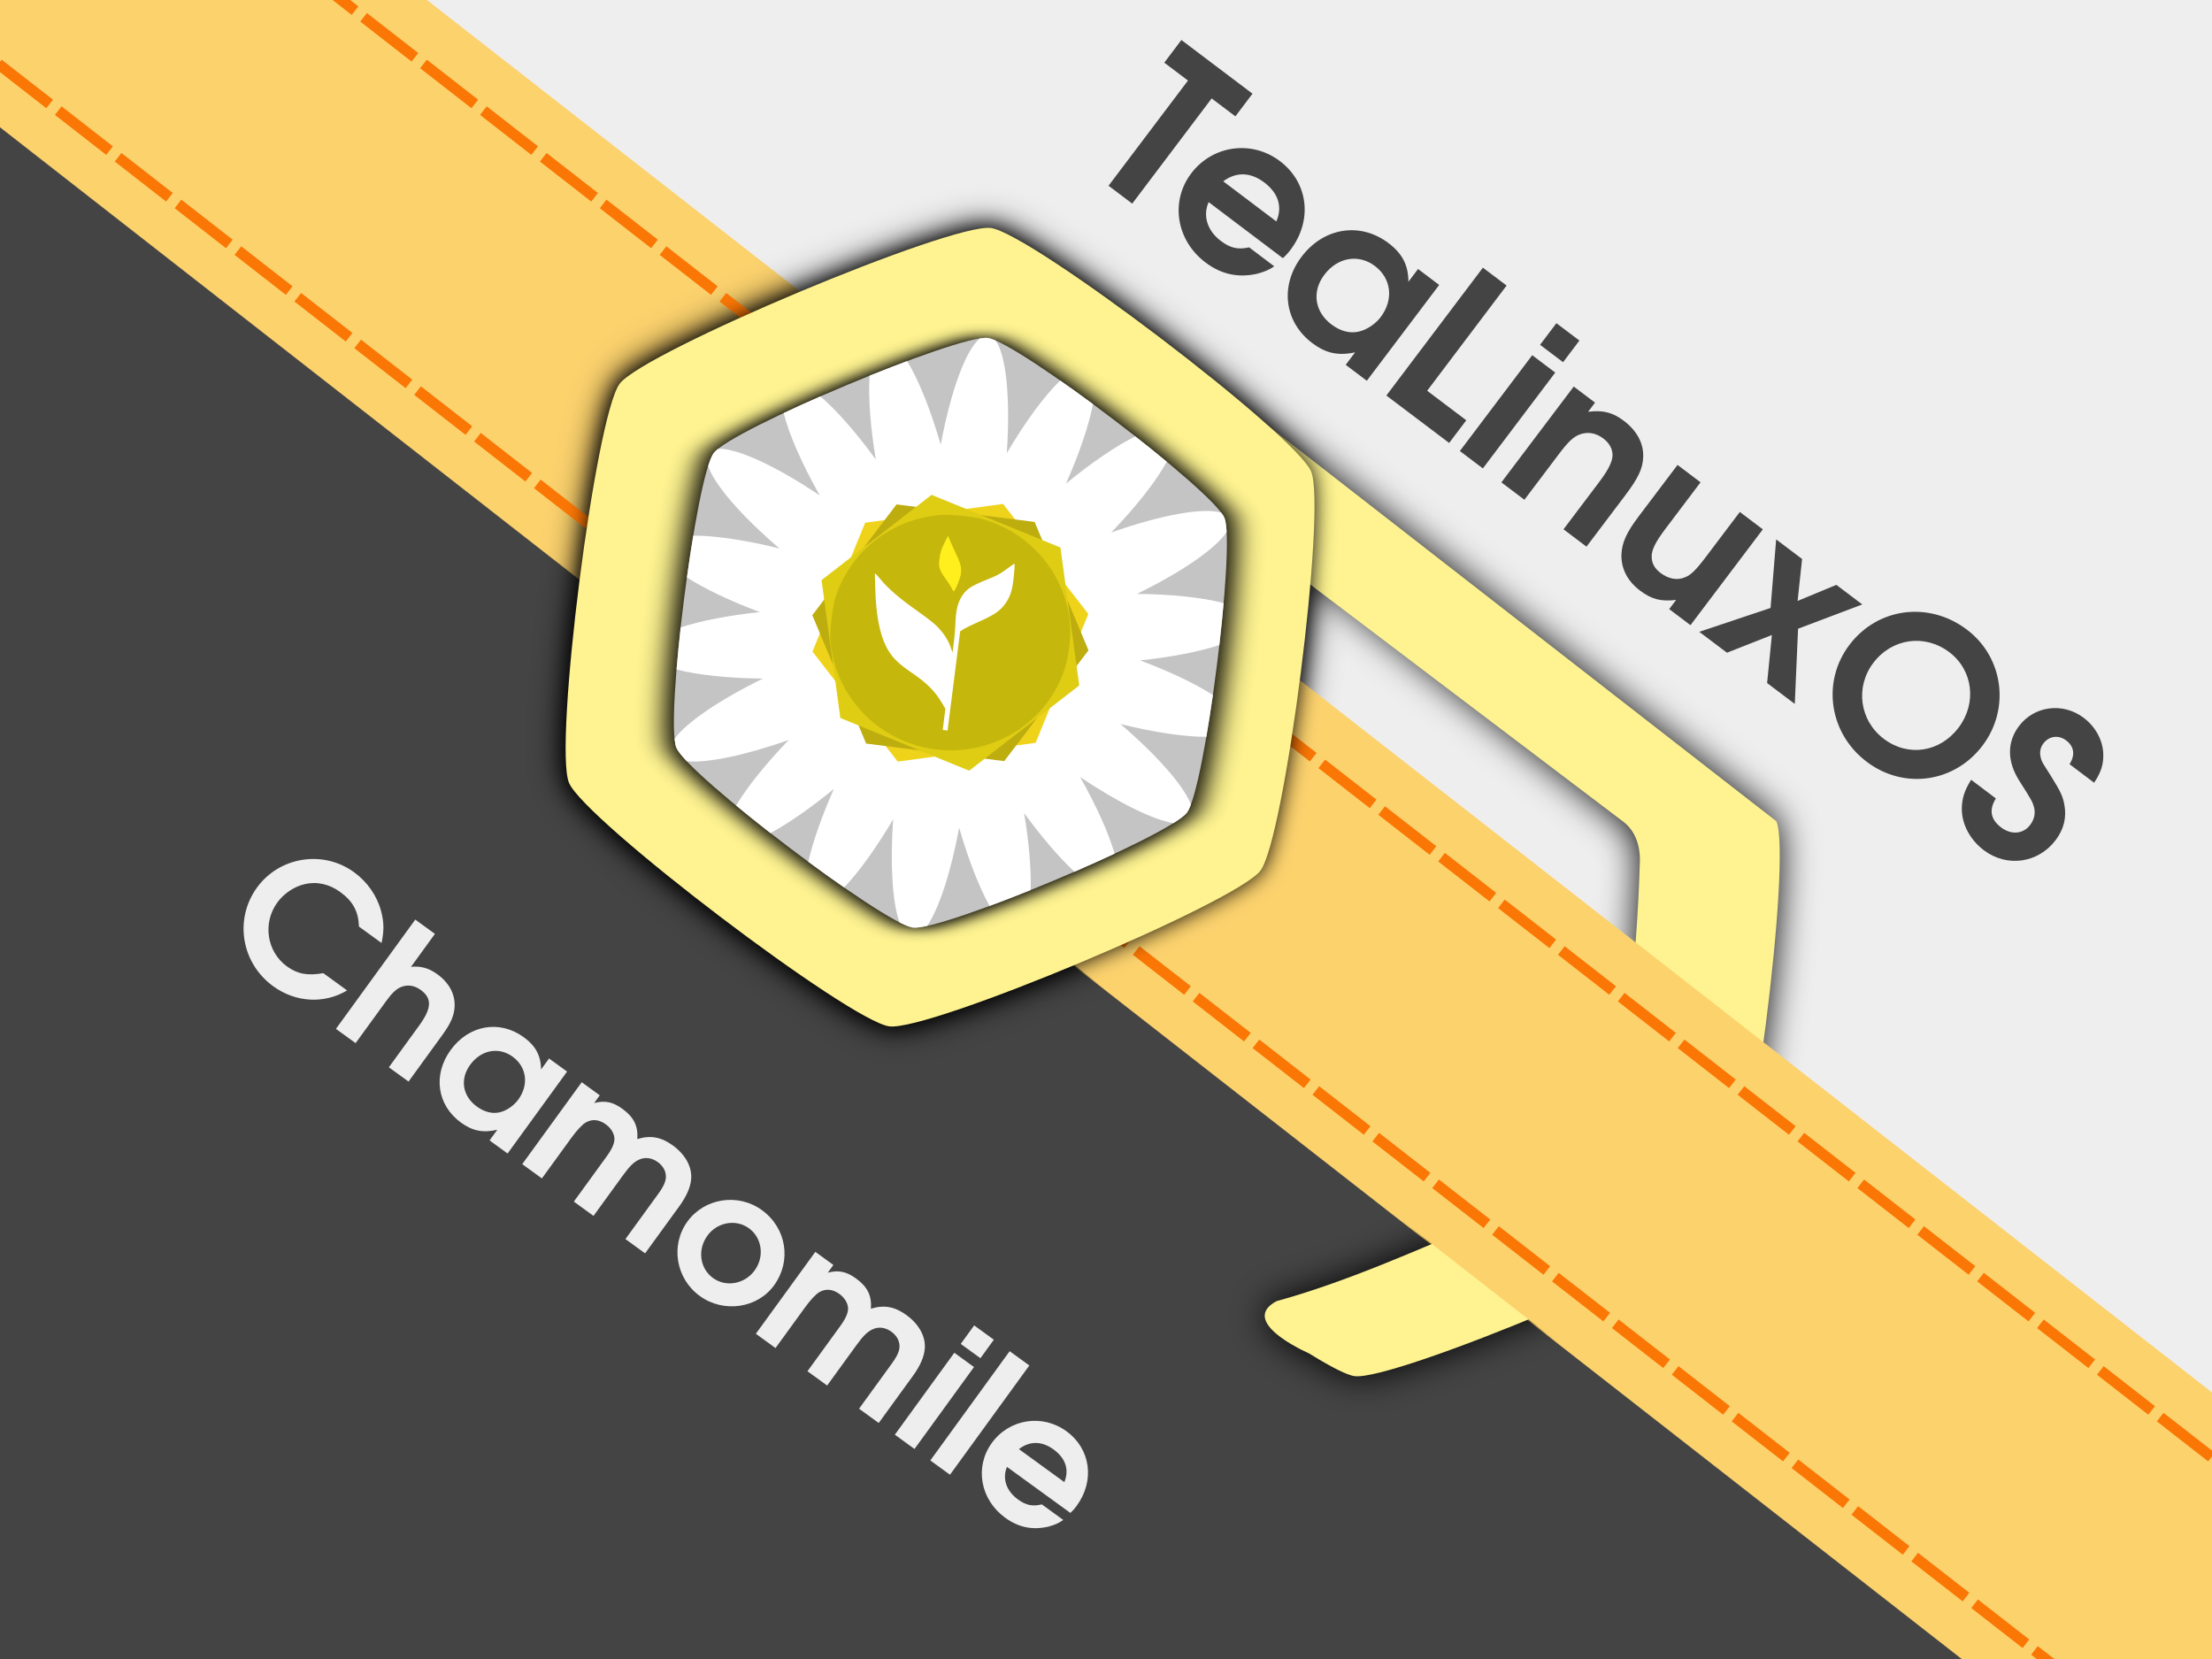
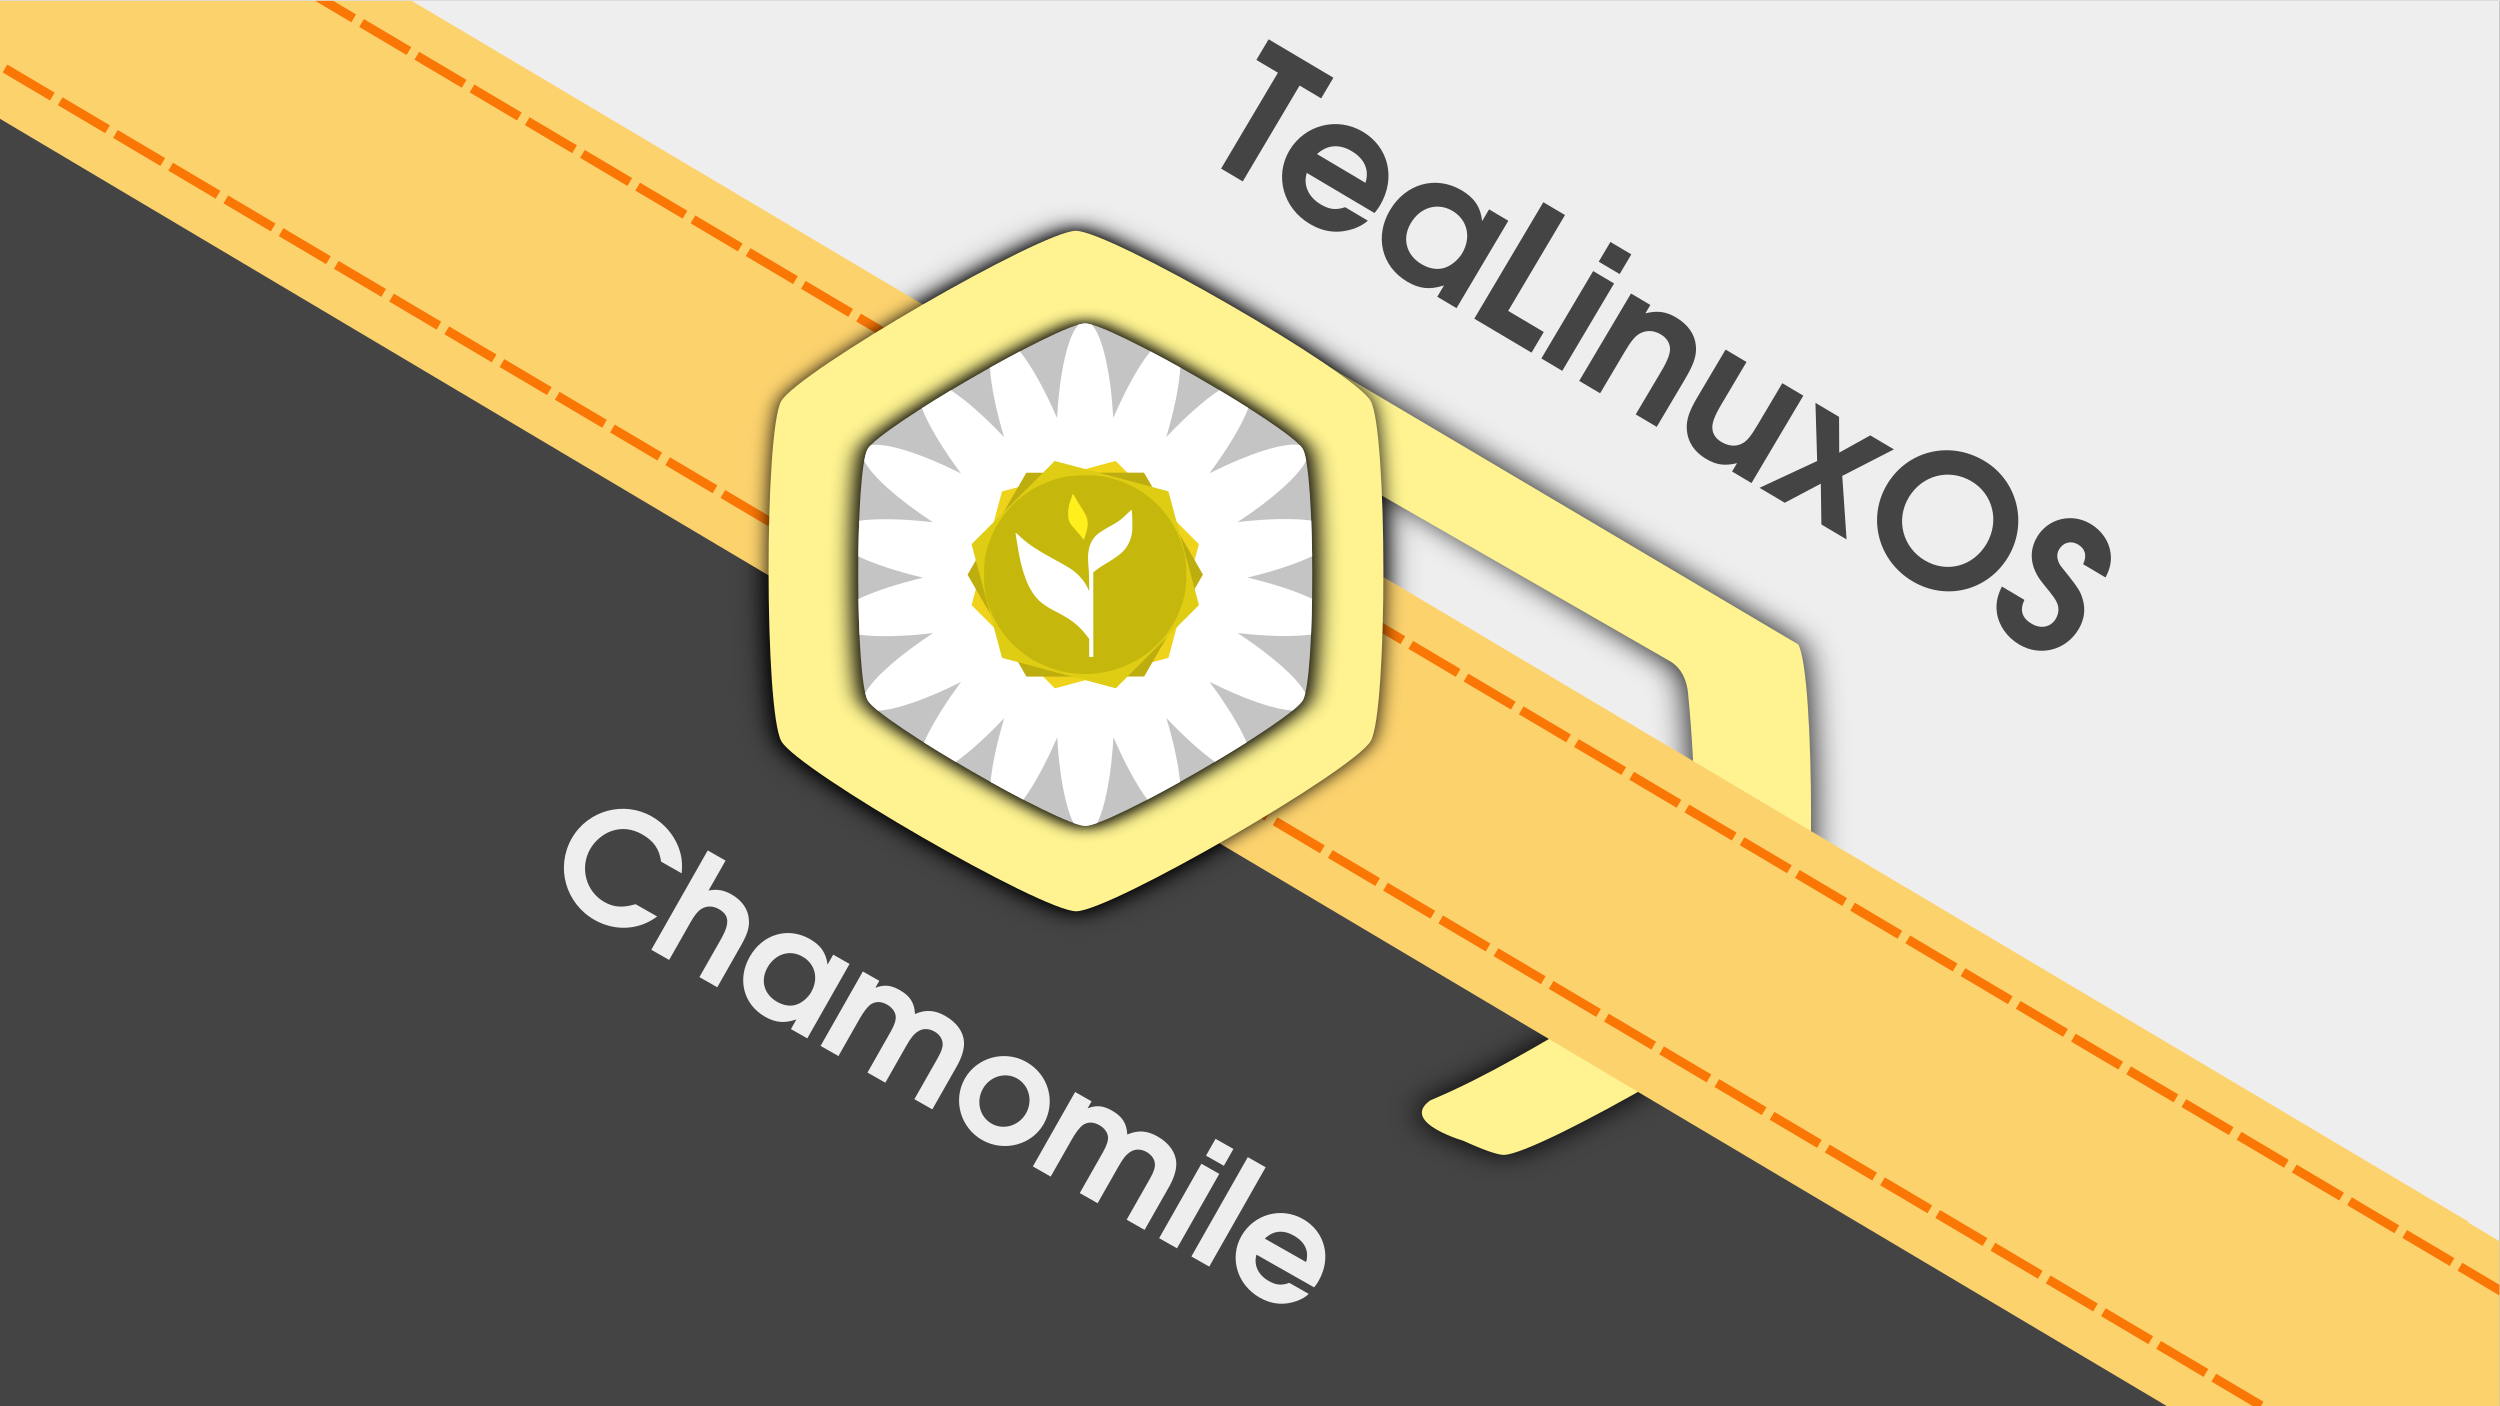
- <svg xmlns="http://www.w3.org/2000/svg" width="800" height="600" viewBox="0 0 211.667 158.75" version="1.1" id="svg1569">
+ <svg xmlns="http://www.w3.org/2000/svg" width="1366" height="768" viewBox="0 0 361.421 203.2" version="1.1" id="svg1569">
  <defs id="defs1563">
    <clipPath clipPathUnits="userSpaceOnUse" id="clipPath4937">
      <rect y="211.422" x="5970.788" height="768" width="1024" id="rect4939" style="fill:#444444;fill-opacity:1" />
    </clipPath>
    <filter height="1.077" y="-0.038" width="1.072" x="-0.036" id="filter5354" style="color-interpolation-filters:sRGB">
      <feGaussianBlur id="feGaussianBlur5356" stdDeviation="8.441" />
    </filter>
    <filter height="1.063" y="-0.031" width="1.067" x="-0.033" id="filter5633" style="color-interpolation-filters:sRGB">
      <feGaussianBlur id="feGaussianBlur5635" stdDeviation="4.816" />
    </filter>
    <filter height="1.102" y="-0.051" width="1.109" x="-0.055" id="filter6005" style="color-interpolation-filters:sRGB">
      <feGaussianBlur id="feGaussianBlur6007" stdDeviation="8.334" />
    </filter>
+     <clipPath clipPathUnits="userSpaceOnUse" id="clipPath4600">
+       <rect style="fill:#444444;fill-opacity:1;stroke-width:0.306" id="rect4602" width="361.464" height="203.629" x="-19.973" y="72.424" transform="rotate(7.268538)" />
+     </clipPath>
  </defs>
-   <g id="layer1" transform="translate(0,-138.25)">
-     <g id="g4935" clip-path="url(#clipPath4937)" transform="matrix(0.2075601,0,0,0.2075601,-1239.735,94.03924)">
-       <rect style="fill:#444444;fill-opacity:1" id="rect5068" width="1024" height="768" x="5971.929" y="212.277" />
-       <path style="fill:#eeeeee;fill-opacity:1;stroke-width:0.977" d="m 6995.929,980.277 -1024,-768 h 1024 z" id="path5070" />
-       <text transform="rotate(37.05752)" xml:space="preserve" style="font-style:normal;font-variant:normal;font-weight:normal;font-stretch:normal;line-height:0%;font-family:sans-serif;-inkscape-font-specification:sans-serif;letter-spacing:0px;word-spacing:0px;fill:#444444;fill-opacity:1;stroke:none;stroke-width:2.438px;stroke-linecap:butt;stroke-linejoin:miter;stroke-opacity:1" x="5339.967" y="-3669.027" id="text5074">
-         <tspan id="tspan5072" x="5339.967" y="-3669.027" style="font-style:normal;font-variant:normal;font-weight:600;font-stretch:normal;font-size:99.936px;line-height:1.25;font-family:'URW Gothic L';-inkscape-font-specification:'URW Gothic L Semi-Bold';fill:#444444;fill-opacity:1;stroke-width:2.438px">TeaLinuxOS</tspan>
-       </text>
-       <rect style="fill:#fcd26d;fill-opacity:1;stroke-width:1.038" id="rect5358" width="1476.55" height="167.382" x="4719.746" y="-3629.113" transform="rotate(37.98283)" />
-       <path style="fill:#000000;fill-opacity:1;stroke-width:0.942;filter:url(#filter5354)" d="m 6428.723,318.036 c -21.841,-0.43 -159.07,57.299 -170.121,71.838 -11.227,14.769 -30.556,166.934 -23.379,184.041 7.177,17.107 129.289,109.93 147.693,112.268 18.404,2.338 159.847,-57.004 171.074,-71.773 7.7,-10.13 19.21,-84.888 23.367,-136.379 l 143.637,113.59 c 6.342,4.611 8.355,12.447 7.869,19.936 -1.353,45.127 -6.763,90.066 -15.244,134.441 0,0.015 -0.01,0.03 -0.014,0.045 -0.282,0.42 -0.559,0.842 -0.869,1.25 -17.634,11.778 -37.002,20.721 -56.289,29.336 -31.309,13.049 -62.302,27.188 -95.045,36.238 -19.169,10.247 18.777,25.712 15.059,24.123 h -0.012 c 0.335,0.207 0.645,0.391 0.975,0.594 0.562,0.345 1.113,0.68 1.658,1.01 0.624,0.377 1.234,0.742 1.836,1.098 0.607,0.359 1.204,0.711 1.787,1.049 0.513,0.297 1.01,0.578 1.504,0.857 0.609,0.344 1.21,0.681 1.789,0.998 0.455,0.249 0.887,0.477 1.322,0.709 0.538,0.286 1.076,0.573 1.584,0.832 0.454,0.231 0.877,0.434 1.307,0.643 0.453,0.221 0.913,0.45 1.338,0.644 0.444,0.204 0.845,0.368 1.256,0.543 0.346,0.147 0.711,0.311 1.033,0.438 0.432,0.169 0.811,0.29 1.199,0.42 0.269,0.09 0.567,0.206 0.815,0.277 0.14,0.04 0.267,0.072 0.4,0.105 0.135,0.034 0.278,0.076 0.406,0.103 0.264,0.058 0.515,0.102 0.746,0.131 18.404,2.338 159.847,-57.004 171.074,-71.773 11.227,-14.769 30.556,-166.934 23.379,-184.041 L 6558.617,410.165 c -36.646,-33.007 -114.54,-90.235 -128.941,-92.064 -0.288,-0.036 -0.607,-0.058 -0.953,-0.065 z" id="path5252" />
-       <path style="fill:#fef390;fill-opacity:1;stroke-width:0.942" d="m 6557.627,410.076 c -0.392,-0.008 -0.836,0.011 -1.303,0.041 -0.169,0.011 -0.348,0.026 -0.527,0.041 -0.318,0.028 -0.652,0.064 -1,0.107 -0.224,0.027 -0.44,0.053 -0.676,0.086 -0.251,0.036 -0.523,0.082 -0.787,0.125 -9.222,1.478 -28.723,10.082 -48.695,17.581 0.436,0.213 0.868,0.422 1.295,0.611 l 215.06,162.951 c 6.342,4.611 8.355,12.447 7.869,19.936 -1.353,45.127 -6.763,90.066 -15.244,134.441 0,0.015 -0.01,0.03 -0.014,0.045 -0.282,0.42 -0.559,0.842 -0.869,1.25 -17.634,11.778 -37.002,20.721 -56.289,29.336 -31.309,13.049 -62.302,27.188 -95.045,36.238 -19.169,10.247 18.777,25.712 15.059,24.123 h -0.012 c 0.335,0.207 0.645,0.391 0.975,0.594 0.562,0.345 1.113,0.68 1.658,1.01 0.624,0.377 1.234,0.742 1.836,1.098 0.607,0.359 1.204,0.711 1.787,1.049 0.513,0.297 1.01,0.578 1.504,0.857 0.609,0.344 1.21,0.681 1.789,0.998 0.455,0.249 0.887,0.477 1.322,0.709 0.538,0.286 1.076,0.573 1.584,0.832 0.454,0.231 0.877,0.434 1.307,0.643 0.453,0.221 0.913,0.45 1.338,0.644 0.444,0.204 0.845,0.368 1.256,0.543 0.346,0.147 0.711,0.311 1.033,0.438 0.432,0.169 0.811,0.29 1.199,0.42 0.269,0.09 0.567,0.206 0.815,0.277 0.14,0.04 0.267,0.072 0.4,0.105 0.135,0.034 0.278,0.076 0.406,0.103 0.264,0.058 0.515,0.102 0.746,0.131 18.404,2.338 159.847,-57.004 171.074,-71.773 11.227,-14.769 30.556,-166.934 23.379,-184.041 L 6558.578,410.136 c -0.288,-0.036 -0.605,-0.058 -0.951,-0.064 z" id="path5116" />
-       <path style="fill:#fcd26d;fill-opacity:1;stroke-width:1.038" d="m 6569.244,524.335 c -5.307,40.675 -12.643,80.09 -18.082,87.246 -5.774,7.596 -45.989,26.973 -86.195,43.693 l 546.533,426.734 103.012,-131.93 z" id="rect5360" />
-       <path id="path5639" d="M 5919.648,48.883 7405.523,1206.599" style="fill:none;fill-rule:evenodd;stroke:#fa7605;stroke-width:5;stroke-linecap:butt;stroke-linejoin:miter;stroke-miterlimit:4;stroke-dasharray:30, 5;stroke-dashoffset:0;stroke-opacity:1" />
-       <path style="fill:none;fill-rule:evenodd;stroke:#fa7605;stroke-width:5;stroke-linecap:butt;stroke-linejoin:miter;stroke-miterlimit:4;stroke-dasharray:30, 5;stroke-dashoffset:0;stroke-opacity:1" d="M 5723.648,48.883 7209.523,1206.599" id="path5637" />
-       <path style="fill:#000000;fill-opacity:1;stroke-width:0.942;filter:url(#filter5633)" d="m 6428.723,318.036 c -21.841,-0.43 -159.07,57.299 -170.121,71.838 -11.227,14.769 -30.556,166.934 -23.379,184.041 7.177,17.107 129.289,109.93 147.693,112.268 18.404,2.338 159.847,-57.004 171.074,-71.773 11.227,-14.769 30.556,-166.934 23.379,-184.041 -7.177,-17.107 -129.289,-109.93 -147.693,-112.268 -0.288,-0.036 -0.607,-0.058 -0.953,-0.065 z" id="path5550" />
-       <path style="fill:#fef390;fill-opacity:1" transform="matrix(0.3564297,-0.8716775,0.8716775,0.3564297,6062.081,893.358)" d="m 713.142,130.104 c 5.099,19.029 -37.057,176.355 -50.987,190.285 -13.93,13.93 -171.257,56.085 -190.285,50.987 C 452.842,366.278 337.67,251.106 332.572,232.078 327.473,213.049 369.629,55.722 383.559,41.793 397.488,27.863 554.815,-14.293 573.844,-9.194 592.872,-4.096 708.044,111.076 713.142,130.104 Z" id="path5088" />
-       <path style="opacity:1;fill:#000000;fill-opacity:1;stroke:none;filter:url(#filter6005)" transform="matrix(0.2632133,-0.6437093,0.6437093,0.2632133,6156.857,793.6241)" d="m 713.142,130.104 c 5.099,19.029 -37.057,176.355 -50.987,190.285 -13.93,13.93 -171.257,56.085 -190.285,50.987 C 452.842,366.278 337.67,251.106 332.572,232.078 327.473,213.049 369.629,55.722 383.559,41.793 397.488,27.863 554.815,-14.293 573.844,-9.194 592.872,-4.096 708.044,111.076 713.142,130.104 Z" id="path5991" />
-       <path id="path6009" d="m 713.142,130.104 c 5.099,19.029 -37.057,176.355 -50.987,190.285 -13.93,13.93 -171.257,56.085 -190.285,50.987 C 452.842,366.278 337.67,251.106 332.572,232.078 327.473,213.049 369.629,55.722 383.559,41.793 397.488,27.863 554.815,-14.293 573.844,-9.194 592.872,-4.096 708.044,111.076 713.142,130.104 Z" transform="matrix(0.2632133,-0.6437093,0.6437093,0.2632133,6156.857,793.6241)" style="opacity:1;fill:#000000;fill-opacity:1;stroke:none;filter:url(#filter6005)" />
-       <path id="path5090" d="m 713.142,130.104 c 5.099,19.029 -37.057,176.355 -50.987,190.285 -13.93,13.93 -171.257,56.085 -190.285,50.987 C 452.842,366.278 337.67,251.106 332.572,232.078 327.473,213.049 369.629,55.722 383.559,41.793 397.488,27.863 554.815,-14.293 573.844,-9.194 592.872,-4.096 708.044,111.076 713.142,130.104 Z" transform="matrix(0.2632133,-0.6437093,0.6437093,0.2632133,6156.857,793.6241)" style="opacity:1;fill:#c4c4c4;fill-opacity:1;stroke:none" />
-       <path id="path5092" d="m 6428.315,368.813 c -0.869,-0.11 -2.114,-0.032 -3.676,0.209 a 15.863,70.317 7.24 0 0 -18.045,49.015 70.317,15.863 77.24 0 0 -15.498,-38.568 c -5.541,2.071 -11.369,4.337 -17.309,6.734 a 70.317,15.863 77.24 0 0 2.866,38.611 70.317,15.863 57.24 0 0 -25.515,-29.08 c -5.901,2.585 -11.615,5.173 -16.957,7.686 a 70.317,15.863 57.24 0 0 16.655,38.005 70.317,15.863 37.24 0 0 -46.863,-21.517 c -0.891,0.712 -1.571,1.353 -1.992,1.906 -0.821,1.08 -1.702,3.169 -2.615,6.045 a 70.317,15.863 37.24 0 0 32.893,38.005 70.317,15.863 17.24 0 0 -39.757,-5.911 c -1.019,6.118 -2.004,12.619 -2.928,19.264 a 70.317,15.863 17.24 0 0 33.584,15.965 15.863,70.317 87.24 0 0 -36.464,7.058 c -0.746,6.72 -1.388,13.27 -1.893,19.401 a 15.863,70.317 87.24 0 0 39.836,4.203 15.863,70.317 67.24 0 0 -40.758,27.742 c 0.188,1.827 0.462,3.24 0.838,4.136 0.6,1.43 2.296,3.583 4.837,6.267 a 15.863,70.317 67.24 0 0 46.957,-9.837 15.863,70.317 47.24 0 0 -24.243,30.237 c 4.96,4.096 10.304,8.375 15.827,12.679 a 15.863,70.317 47.24 0 0 29.258,-20.376 15.863,70.317 27.24 0 0 -11.815,33.613 c 5.665,4.183 11.237,8.178 16.507,11.837 a 15.863,70.317 27.24 0 0 22.601,-31.397 15.863,70.317 7.24 0 0 2.935,47.485 c 2.72,1.38 4.848,2.226 6.204,2.398 1.349,0.171 3.607,-0.112 6.565,-0.762 a 15.863,70.317 7.24 0 0 14.75,-45.251 70.317,15.863 77.24 0 0 14.031,36.055 c 6.013,-2.223 12.401,-4.697 18.927,-7.328 a 70.317,15.863 77.24 0 0 -3.018,-35.507 70.317,15.863 57.24 0 0 23.218,27.051 c 6.428,-2.788 12.677,-5.598 18.508,-8.325 a 70.317,15.863 57.24 0 0 -15.908,-35.336 70.317,15.863 37.24 0 0 43.019,21.255 c 3.127,-1.962 5.305,-3.62 6.242,-4.854 0.587,-0.772 1.204,-2.067 1.841,-3.783 a 70.317,15.863 37.24 0 0 -32.526,-37.057 70.317,15.863 17.24 0 0 39.62,5.907 c 1.046,-6.071 2.064,-12.584 3.024,-19.288 a 70.317,15.863 17.24 0 0 -33.543,-15.938 15.863,70.317 87.24 0 0 36.511,-7.074 c 0.766,-6.654 1.436,-13.185 1.979,-19.354 a 15.863,70.317 87.24 0 0 -39.967,-4.235 15.863,70.317 67.24 0 0 41.35,-28.527 c -0.165,-3.039 -0.496,-5.302 -1.024,-6.56 -0.269,-0.64 -0.765,-1.43 -1.448,-2.341 a 15.863,70.317 67.24 0 0 -50.753,9.12 15.863,70.317 47.24 0 0 25.618,-32.644 c -4.54,-3.765 -9.42,-7.696 -14.482,-11.67 a 15.863,70.317 47.24 0 0 -31.978,21.775 15.863,70.317 27.24 0 0 12.433,-36.666 c -5.157,-3.81 -10.238,-7.465 -15.09,-10.859 a 15.863,70.317 27.24 0 0 -24.635,33.474 15.863,70.317 7.24 0 0 -5.174,-51.949 c -1.475,-0.637 -2.68,-1.033 -3.558,-1.145 z" style="opacity:1;fill:#ffffff;fill-opacity:1;stroke:none;stroke-width:2.983;stroke-miterlimit:4;stroke-dasharray:none;stroke-opacity:1" />
-       <g id="g5112" transform="matrix(0.5086395,0.06461415,-0.06461415,0.5086395,7549.917,1026.167)">
+   <g id="layer1" transform="translate(0,-93.79998)">
+     <rect y="93.926" x="-0.135" height="203.629" width="361.464" id="rect5068" style="fill:#444444;fill-opacity:1;stroke-width:0.306" />
+     <path id="path5070" d="M 361.329,297.555 -0.135,93.926 H 361.329 Z" style="fill:#eeeeee;fill-opacity:1;stroke-width:0.299" />
+     <g id="g4596" transform="rotate(-7.268538,179.1789,-145.4137)" clip-path="url(#clipPath4600)">
+       <path transform="matrix(0.2651424,0,0,0.2651424,-1583.546,37.64189)" style="fill:#000000;fill-opacity:1;stroke-width:0.942;filter:url(#filter5354)" d="m 6428.723,318.036 c -21.841,-0.43 -159.07,57.299 -170.121,71.838 -11.227,14.769 -30.556,166.934 -23.379,184.041 7.177,17.107 129.289,109.93 147.693,112.268 18.404,2.338 159.847,-57.004 171.074,-71.773 7.7,-10.13 19.21,-84.888 23.367,-136.379 l 143.637,113.59 c 6.342,4.611 8.355,12.447 7.869,19.936 -1.353,45.127 -6.763,90.066 -15.244,134.441 0,0.015 -0.01,0.03 -0.014,0.045 -0.282,0.42 -0.559,0.842 -0.869,1.25 -17.634,11.778 -37.002,20.721 -56.289,29.336 -31.309,13.049 -62.302,27.188 -95.045,36.238 -19.169,10.247 18.777,25.712 15.059,24.123 h -0.012 c 0.335,0.207 0.645,0.391 0.975,0.594 0.562,0.345 1.113,0.68 1.658,1.01 0.624,0.377 1.234,0.742 1.836,1.098 0.607,0.359 1.204,0.711 1.787,1.049 0.513,0.297 1.01,0.578 1.504,0.857 0.609,0.344 1.21,0.681 1.789,0.998 0.455,0.249 0.887,0.477 1.322,0.709 0.538,0.286 1.076,0.573 1.584,0.832 0.454,0.231 0.877,0.434 1.307,0.643 0.453,0.221 0.913,0.45 1.338,0.644 0.444,0.204 0.845,0.368 1.256,0.543 0.346,0.147 0.711,0.311 1.033,0.438 0.432,0.169 0.811,0.29 1.199,0.42 0.269,0.09 0.567,0.206 0.815,0.277 0.14,0.04 0.267,0.072 0.4,0.105 0.135,0.034 0.278,0.076 0.406,0.103 0.264,0.058 0.515,0.102 0.746,0.131 18.404,2.338 159.847,-57.004 171.074,-71.773 11.227,-14.769 30.556,-166.934 23.379,-184.041 L 6558.617,410.165 c -36.646,-33.007 -114.54,-90.235 -128.941,-92.064 -0.288,-0.036 -0.607,-0.058 -0.953,-0.065 z" id="path5252" />
+       <path style="fill:#fef390;fill-opacity:1;stroke-width:0.25" d="m 155.158,146.37 c -0.104,-0.002 -0.222,0.003 -0.345,0.011 -0.045,0.003 -0.092,0.007 -0.14,0.011 -0.084,0.007 -0.173,0.017 -0.265,0.029 -0.059,0.007 -0.117,0.014 -0.179,0.023 -0.067,0.01 -0.139,0.022 -0.209,0.033 -2.445,0.392 -7.616,2.673 -12.911,4.662 0.116,0.057 0.23,0.112 0.343,0.162 l 57.022,43.205 c 1.682,1.222 2.215,3.3 2.086,5.286 -0.359,11.965 -1.793,23.88 -4.042,35.646 0,0.004 -0.003,0.008 -0.004,0.012 -0.075,0.111 -0.148,0.223 -0.23,0.331 -4.676,3.123 -9.811,5.494 -14.925,7.778 -8.301,3.46 -16.519,7.209 -25.2,9.608 -5.083,2.717 4.979,6.817 3.993,6.396 h -0.003 c 0.089,0.055 0.171,0.104 0.258,0.157 0.149,0.091 0.295,0.18 0.44,0.268 0.165,0.1 0.327,0.197 0.487,0.291 0.161,0.095 0.319,0.189 0.474,0.278 0.136,0.079 0.268,0.153 0.399,0.227 0.161,0.091 0.321,0.181 0.474,0.265 0.121,0.066 0.235,0.127 0.351,0.188 0.143,0.076 0.285,0.152 0.42,0.221 0.12,0.061 0.233,0.115 0.346,0.17 0.12,0.059 0.242,0.119 0.355,0.171 0.118,0.054 0.224,0.098 0.333,0.144 0.092,0.039 0.188,0.083 0.274,0.116 0.114,0.045 0.215,0.077 0.318,0.111 0.071,0.024 0.15,0.055 0.216,0.073 0.037,0.011 0.071,0.019 0.106,0.028 0.036,0.009 0.074,0.02 0.108,0.027 0.07,0.015 0.136,0.027 0.198,0.035 4.88,0.62 42.382,-15.114 45.359,-19.03 2.977,-3.916 8.102,-44.261 6.199,-48.797 l -61.852,-48.121 c -0.076,-0.01 -0.16,-0.015 -0.252,-0.017 z" id="path5116" />
+       <path style="fill:#fcd26d;fill-opacity:1;stroke-width:0.275" d="m 158.239,176.665 c -1.407,10.785 -3.352,21.235 -4.794,23.133 -1.531,2.014 -12.194,7.152 -22.854,11.585 l 144.909,113.145 27.313,-34.98 z" id="rect5360" />
+       <g id="g4550">
+         <rect transform="rotate(37.98283)" y="41.992" x="-2.479" height="45.062" width="450.651" id="rect5358" style="fill:#fcd26d;fill-opacity:1;stroke-width:0.275" />
+         <path style="fill:none;fill-rule:evenodd;stroke:#fa7605;stroke-width:1.326;stroke-linecap:butt;stroke-linejoin:miter;stroke-miterlimit:4;stroke-dasharray:7.954, 1.326;stroke-dashoffset:0;stroke-opacity:1" d="M -13.997,50.603 379.972,357.562" id="path5639" />
+         <path id="path5637" d="M -65.965,50.603 328.004,357.562" style="fill:none;fill-rule:evenodd;stroke:#fa7605;stroke-width:1.326;stroke-linecap:butt;stroke-linejoin:miter;stroke-miterlimit:4;stroke-dasharray:7.954, 1.326;stroke-dashoffset:0;stroke-opacity:1" />
+       </g>
+       <path transform="matrix(0.2651424,0,0,0.2651424,-1583.546,37.64189)" style="fill:#000000;fill-opacity:1;stroke-width:0.942;filter:url(#filter5633)" d="m 6428.723,318.036 c -21.841,-0.43 -159.07,57.299 -170.121,71.838 -11.227,14.769 -30.556,166.934 -23.379,184.041 7.177,17.107 129.289,109.93 147.693,112.268 18.404,2.338 159.847,-57.004 171.074,-71.773 11.227,-14.769 30.556,-166.934 23.379,-184.041 -7.177,-17.107 -129.289,-109.93 -147.693,-112.268 -0.288,-0.036 -0.607,-0.058 -0.953,-0.065 z" id="path5550" />
+       <path style="fill:#fef390;fill-opacity:1" transform="matrix(0.09450461,-0.2311187,0.2311187,0.09450461,23.76822,274.509)" d="m 713.142,130.104 c 5.099,19.029 -37.057,176.355 -50.987,190.285 -13.93,13.93 -171.257,56.085 -190.285,50.987 C 452.842,366.278 337.67,251.106 332.572,232.078 327.473,213.049 369.629,55.722 383.559,41.793 397.488,27.863 554.815,-14.293 573.844,-9.194 592.872,-4.096 708.044,111.076 713.142,130.104 Z" id="path5088" />
+       <path style="opacity:1;fill:#000000;fill-opacity:1;stroke:none;filter:url(#filter6005)" transform="matrix(0.06978899,-0.1706746,0.1706746,0.06978899,48.89733,248.0653)" d="m 713.142,130.104 c 5.099,19.029 -37.057,176.355 -50.987,190.285 -13.93,13.93 -171.257,56.085 -190.285,50.987 C 452.842,366.278 337.67,251.106 332.572,232.078 327.473,213.049 369.629,55.722 383.559,41.793 397.488,27.863 554.815,-14.293 573.844,-9.194 592.872,-4.096 708.044,111.076 713.142,130.104 Z" id="path5991" />
+       <path id="path6009" d="m 713.142,130.104 c 5.099,19.029 -37.057,176.355 -50.987,190.285 -13.93,13.93 -171.257,56.085 -190.285,50.987 C 452.842,366.278 337.67,251.106 332.572,232.078 327.473,213.049 369.629,55.722 383.559,41.793 397.488,27.863 554.815,-14.293 573.844,-9.194 592.872,-4.096 708.044,111.076 713.142,130.104 Z" transform="matrix(0.06978899,-0.1706746,0.1706746,0.06978899,48.89733,248.0653)" style="opacity:1;fill:#000000;fill-opacity:1;stroke:none;filter:url(#filter6005)" />
+       <path id="path5090" d="m 713.142,130.104 c 5.099,19.029 -37.057,176.355 -50.987,190.285 -13.93,13.93 -171.257,56.085 -190.285,50.987 C 452.842,366.278 337.67,251.106 332.572,232.078 327.473,213.049 369.629,55.722 383.559,41.793 397.488,27.863 554.815,-14.293 573.844,-9.194 592.872,-4.096 708.044,111.076 713.142,130.104 Z" transform="matrix(0.06978899,-0.1706746,0.1706746,0.06978899,48.89733,248.0653)" style="opacity:1;fill:#c4c4c4;fill-opacity:1;stroke:none" />
+       <path id="path5092" d="m 120.872,135.43 c -0.23,-0.029 -0.56,-0.008 -0.975,0.056 a 4.206,18.644 7.24 0 0 -4.785,12.996 18.644,4.206 77.24 0 0 -4.109,-10.226 c -1.469,0.549 -3.014,1.15 -4.589,1.785 a 18.644,4.206 77.24 0 0 0.76,10.237 18.644,4.206 57.24 0 0 -6.765,-7.71 c -1.565,0.685 -3.08,1.372 -4.496,2.038 a 18.644,4.206 57.24 0 0 4.416,10.077 18.644,4.206 37.24 0 0 -12.425,-5.705 c -0.236,0.189 -0.417,0.359 -0.528,0.505 -0.218,0.286 -0.451,0.84 -0.693,1.603 a 18.644,4.206 37.24 0 0 8.721,10.077 18.644,4.206 17.24 0 0 -10.541,-1.567 c -0.27,1.622 -0.531,3.346 -0.776,5.108 a 18.644,4.206 17.24 0 0 8.905,4.233 4.206,18.644 87.24 0 0 -9.668,1.872 c -0.198,1.782 -0.368,3.518 -0.502,5.144 a 4.206,18.644 87.24 0 0 10.562,1.115 4.206,18.644 67.24 0 0 -10.807,7.356 c 0.05,0.485 0.123,0.859 0.222,1.097 0.159,0.379 0.609,0.95 1.282,1.662 a 4.206,18.644 67.24 0 0 12.45,-2.608 4.206,18.644 47.24 0 0 -6.428,8.017 c 1.315,1.086 2.732,2.221 4.196,3.362 a 4.206,18.644 47.24 0 0 7.757,-5.403 4.206,18.644 27.24 0 0 -3.133,8.912 c 1.502,1.109 2.979,2.168 4.377,3.139 a 4.206,18.644 27.24 0 0 5.993,-8.325 4.206,18.644 7.24 0 0 0.778,12.59 c 0.721,0.366 1.286,0.59 1.645,0.636 0.358,0.045 0.956,-0.03 1.741,-0.202 a 4.206,18.644 7.24 0 0 3.911,-11.998 18.644,4.206 77.24 0 0 3.72,9.56 c 1.594,-0.589 3.288,-1.245 5.018,-1.943 a 18.644,4.206 77.24 0 0 -0.8,-9.414 18.644,4.206 57.24 0 0 6.156,7.172 c 1.704,-0.739 3.361,-1.484 4.907,-2.207 a 18.644,4.206 57.24 0 0 -4.218,-9.369 18.644,4.206 37.24 0 0 11.406,5.636 c 0.829,-0.52 1.407,-0.96 1.655,-1.287 0.156,-0.205 0.319,-0.548 0.488,-1.003 a 18.644,4.206 37.24 0 0 -8.624,-9.825 18.644,4.206 17.24 0 0 10.505,1.566 c 0.277,-1.61 0.547,-3.337 0.802,-5.114 a 18.644,4.206 17.24 0 0 -8.894,-4.226 4.206,18.644 87.24 0 0 9.681,-1.876 c 0.203,-1.764 0.381,-3.496 0.525,-5.132 a 4.206,18.644 87.24 0 0 -10.597,-1.123 4.206,18.644 67.24 0 0 10.964,-7.564 c -0.044,-0.806 -0.132,-1.406 -0.272,-1.739 -0.071,-0.17 -0.203,-0.379 -0.384,-0.621 a 4.206,18.644 67.24 0 0 -13.457,2.418 4.206,18.644 47.24 0 0 6.792,-8.655 c -1.204,-0.998 -2.498,-2.04 -3.84,-3.094 a 4.206,18.644 47.24 0 0 -8.479,5.773 4.206,18.644 27.24 0 0 3.296,-9.722 c -1.367,-1.01 -2.714,-1.979 -4.001,-2.879 a 4.206,18.644 27.24 0 0 -6.532,8.875 4.206,18.644 7.24 0 0 -1.372,-13.774 c -0.391,-0.169 -0.711,-0.274 -0.943,-0.303 z" style="opacity:1;fill:#ffffff;fill-opacity:1;stroke:none;stroke-width:0.791;stroke-miterlimit:4;stroke-dasharray:none;stroke-opacity:1" />
+       <g id="g5112" transform="matrix(0.1348619,0.01713195,-0.01713195,0.1348619,418.2565,309.7223)">
        <g transform="matrix(0.6865678,0,0,0.6865678,-3166.204,-667.6904)" id="g5100">
          <path transform="matrix(-0.2157784,0.8052959,-0.8052959,-0.2157784,1285.822,-573.5113)" d="m 692.197,120.473 -218.679,-1e-5 -109.339,-189.381 109.339,-189.381 218.679,10e-6 109.339,189.381 z" id="path5094" style="fill:#efd31a;fill-opacity:1;stroke:none" />
          <path style="fill:#bead0f;fill-opacity:1;stroke:none" id="path5096" d="m 692.197,120.473 -218.679,-1e-5 -109.339,-189.381 109.339,-189.381 218.679,10e-6 109.339,189.381 z" transform="matrix(-0.4168518,0.7220085,-0.7220085,-0.4168518,1408.758,-538.8225)" />
          <path transform="matrix(-0.5895175,0.5895175,-0.5895175,-0.5895175,1518.527,-473.4973)" d="m 692.197,120.473 -218.679,-1e-5 -109.339,-189.381 109.339,-189.381 218.679,10e-6 109.339,189.381 z" id="path5098" style="fill:#dfcd14;fill-opacity:1;stroke:none" />
        </g>
        <g transform="matrix(0.6865678,0,0,0.6865678,-2579.653,-657.6577)" id="g5110">
          <path style="fill:#c6b70c;fill-opacity:1;stroke:none;stroke-width:1.067" d="M 344.191,49.2 C 326.106,47.295 309.689,42.668 292.623,34.665 274.479,26.156 260.079,15.667 245.477,0.322 225.782,-20.374 212.774,-45.379 206.552,-74.507 c -2.765,-12.943 -2.728,-46.887 0.065,-59.705 13.275,-60.927 59.335,-107.012 120.665,-120.731 12.229,-2.736 41.892,-3.831 55.324,-2.044 67.766,9.018 122.505,61.365 133.603,127.762 2.351,14.068 2.309,37.231 -0.093,50.984 -14.034,80.345 -89.31,136.143 -171.924,127.44 z" id="path5102" />
          <g id="g5108">
            <path id="path5104" d="m 367.282,9.679 v -13.948 l -4.769,-6.198 c -11.195,-14.549 -23.215,-24.012 -43.915,-34.574 -21.989,-11.22 -30.737,-18.247 -39.436,-31.68 -10.211,-15.768 -17.73,-39.493 -22.794,-71.92 -1.191,-7.627 -2.438,-15.498 -2.77,-17.491 -0.603,-3.612 -0.574,-3.596 8.273,4.61 11.418,10.59 27.861,21.518 49.945,33.192 9.68,5.117 21.523,11.886 26.317,15.042 10.807,7.114 20.535,17.58 25.424,27.353 l 3.726,7.448 0.003,-14.277 c 0.002,-7.852 -0.531,-19.392 -1.184,-25.645 -2.31,-22.117 2.004,-37.378 13.432,-47.519 3.169,-2.812 12.367,-8.713 20.441,-13.113 12.163,-6.629 16.226,-9.509 23.701,-16.804 4.962,-4.842 9.279,-8.547 9.593,-8.233 0.314,0.314 0.764,7.636 0.999,16.271 0.493,18.117 -0.972,26.559 -6.361,36.67 -5.815,10.909 -13.044,17.234 -33.957,29.706 -6.16,3.674 -13.24,8.327 -15.733,10.34 l -4.533,3.66 v 65.529 65.529 h -3.2 -3.2 V 9.679 Z" style="fill:#ffffff;fill-opacity:1;stroke-width:1.067" />
            <path id="path5106" d="m 356.119,-161.184 c -1.106,-1.901 -5.32,-7.02 -9.364,-11.377 -10.645,-11.465 -12.024,-14.499 -11.923,-26.213 0.068,-7.798 0.728,-11.552 3.517,-20 1.888,-5.72 3.641,-10.4 3.895,-10.4 0.254,0 1.491,2.04 2.75,4.533 1.259,2.493 5.573,9.59 9.588,15.771 8.584,13.214 10.567,18.251 10.567,26.842 0,5.799 -4.131,21.342 -6.248,23.51 -0.424,0.434 -1.676,-0.766 -2.782,-2.667 z" style="fill:#ffef1d;fill-opacity:1;stroke-width:1.067" />
          </g>
        </g>
      </g>
-       <text transform="rotate(35.98362)" xml:space="preserve" style="font-style:normal;font-variant:normal;font-weight:600;font-stretch:normal;line-height:0%;font-family:'URW Gothic L';-inkscape-font-specification:'URW Gothic L, Semi-Bold';font-variant-ligatures:normal;font-variant-caps:normal;font-variant-numeric:normal;font-feature-settings:normal;text-align:start;letter-spacing:0px;word-spacing:0px;writing-mode:lr-tb;text-anchor:start;fill:#eeeeee;fill-opacity:1;stroke:none;stroke-width:2.18px;stroke-linecap:butt;stroke-linejoin:miter;stroke-opacity:1" x="5292.091" y="-3044.218" id="text5080">
-         <tspan id="tspan5078" x="5292.091" y="-3044.218" style="font-size:84.241px;line-height:1.25;fill:#eeeeee;fill-opacity:1;stroke-width:2.18px">Chamomile</tspan>
+     </g>
+     <g id="g4571" transform="rotate(-6.394466,168.1814,-248.6757)">
+       <text transform="rotate(37.05752)" xml:space="preserve" style="font-style:normal;font-variant:normal;font-weight:normal;font-stretch:normal;font-size:3.182px;line-height:0%;font-family:sans-serif;-inkscape-font-specification:sans-serif;letter-spacing:0px;word-spacing:0px;fill:#444444;fill-opacity:1;stroke:none;stroke-width:0.646px;stroke-linecap:butt;stroke-linejoin:miter;stroke-opacity:1" x="174.816" y="11.496" id="text5074">
+         <tspan id="tspan5072" x="174.816" y="11.496" style="font-style:normal;font-variant:normal;font-weight:600;font-stretch:normal;font-size:26.497px;line-height:1.25;font-family:'URW Gothic L';-inkscape-font-specification:'URW Gothic L Semi-Bold';fill:#444444;fill-opacity:1;stroke-width:0.646px">TeaLinuxOS</tspan>
+       </text>
+       <text transform="rotate(35.98362)" xml:space="preserve" style="font-style:normal;font-variant:normal;font-weight:600;font-stretch:normal;font-size:3.182px;line-height:0%;font-family:'URW Gothic L';-inkscape-font-specification:'URW Gothic L, Semi-Bold';font-variant-ligatures:normal;font-variant-caps:normal;font-variant-numeric:normal;font-feature-settings:normal;text-align:start;letter-spacing:0px;word-spacing:0px;writing-mode:lr-tb;text-anchor:start;fill:#eeeeee;fill-opacity:1;stroke:none;stroke-width:0.578px;stroke-linecap:butt;stroke-linejoin:miter;stroke-opacity:1" x="143.892" y="153.727" id="text5080">
+         <tspan id="tspan5078" x="143.892" y="153.727" style="font-size:22.336px;line-height:1.25;fill:#eeeeee;fill-opacity:1;stroke-width:0.578px">Chamomile</tspan>
      </text>
    </g>
  </g>
</svg>
